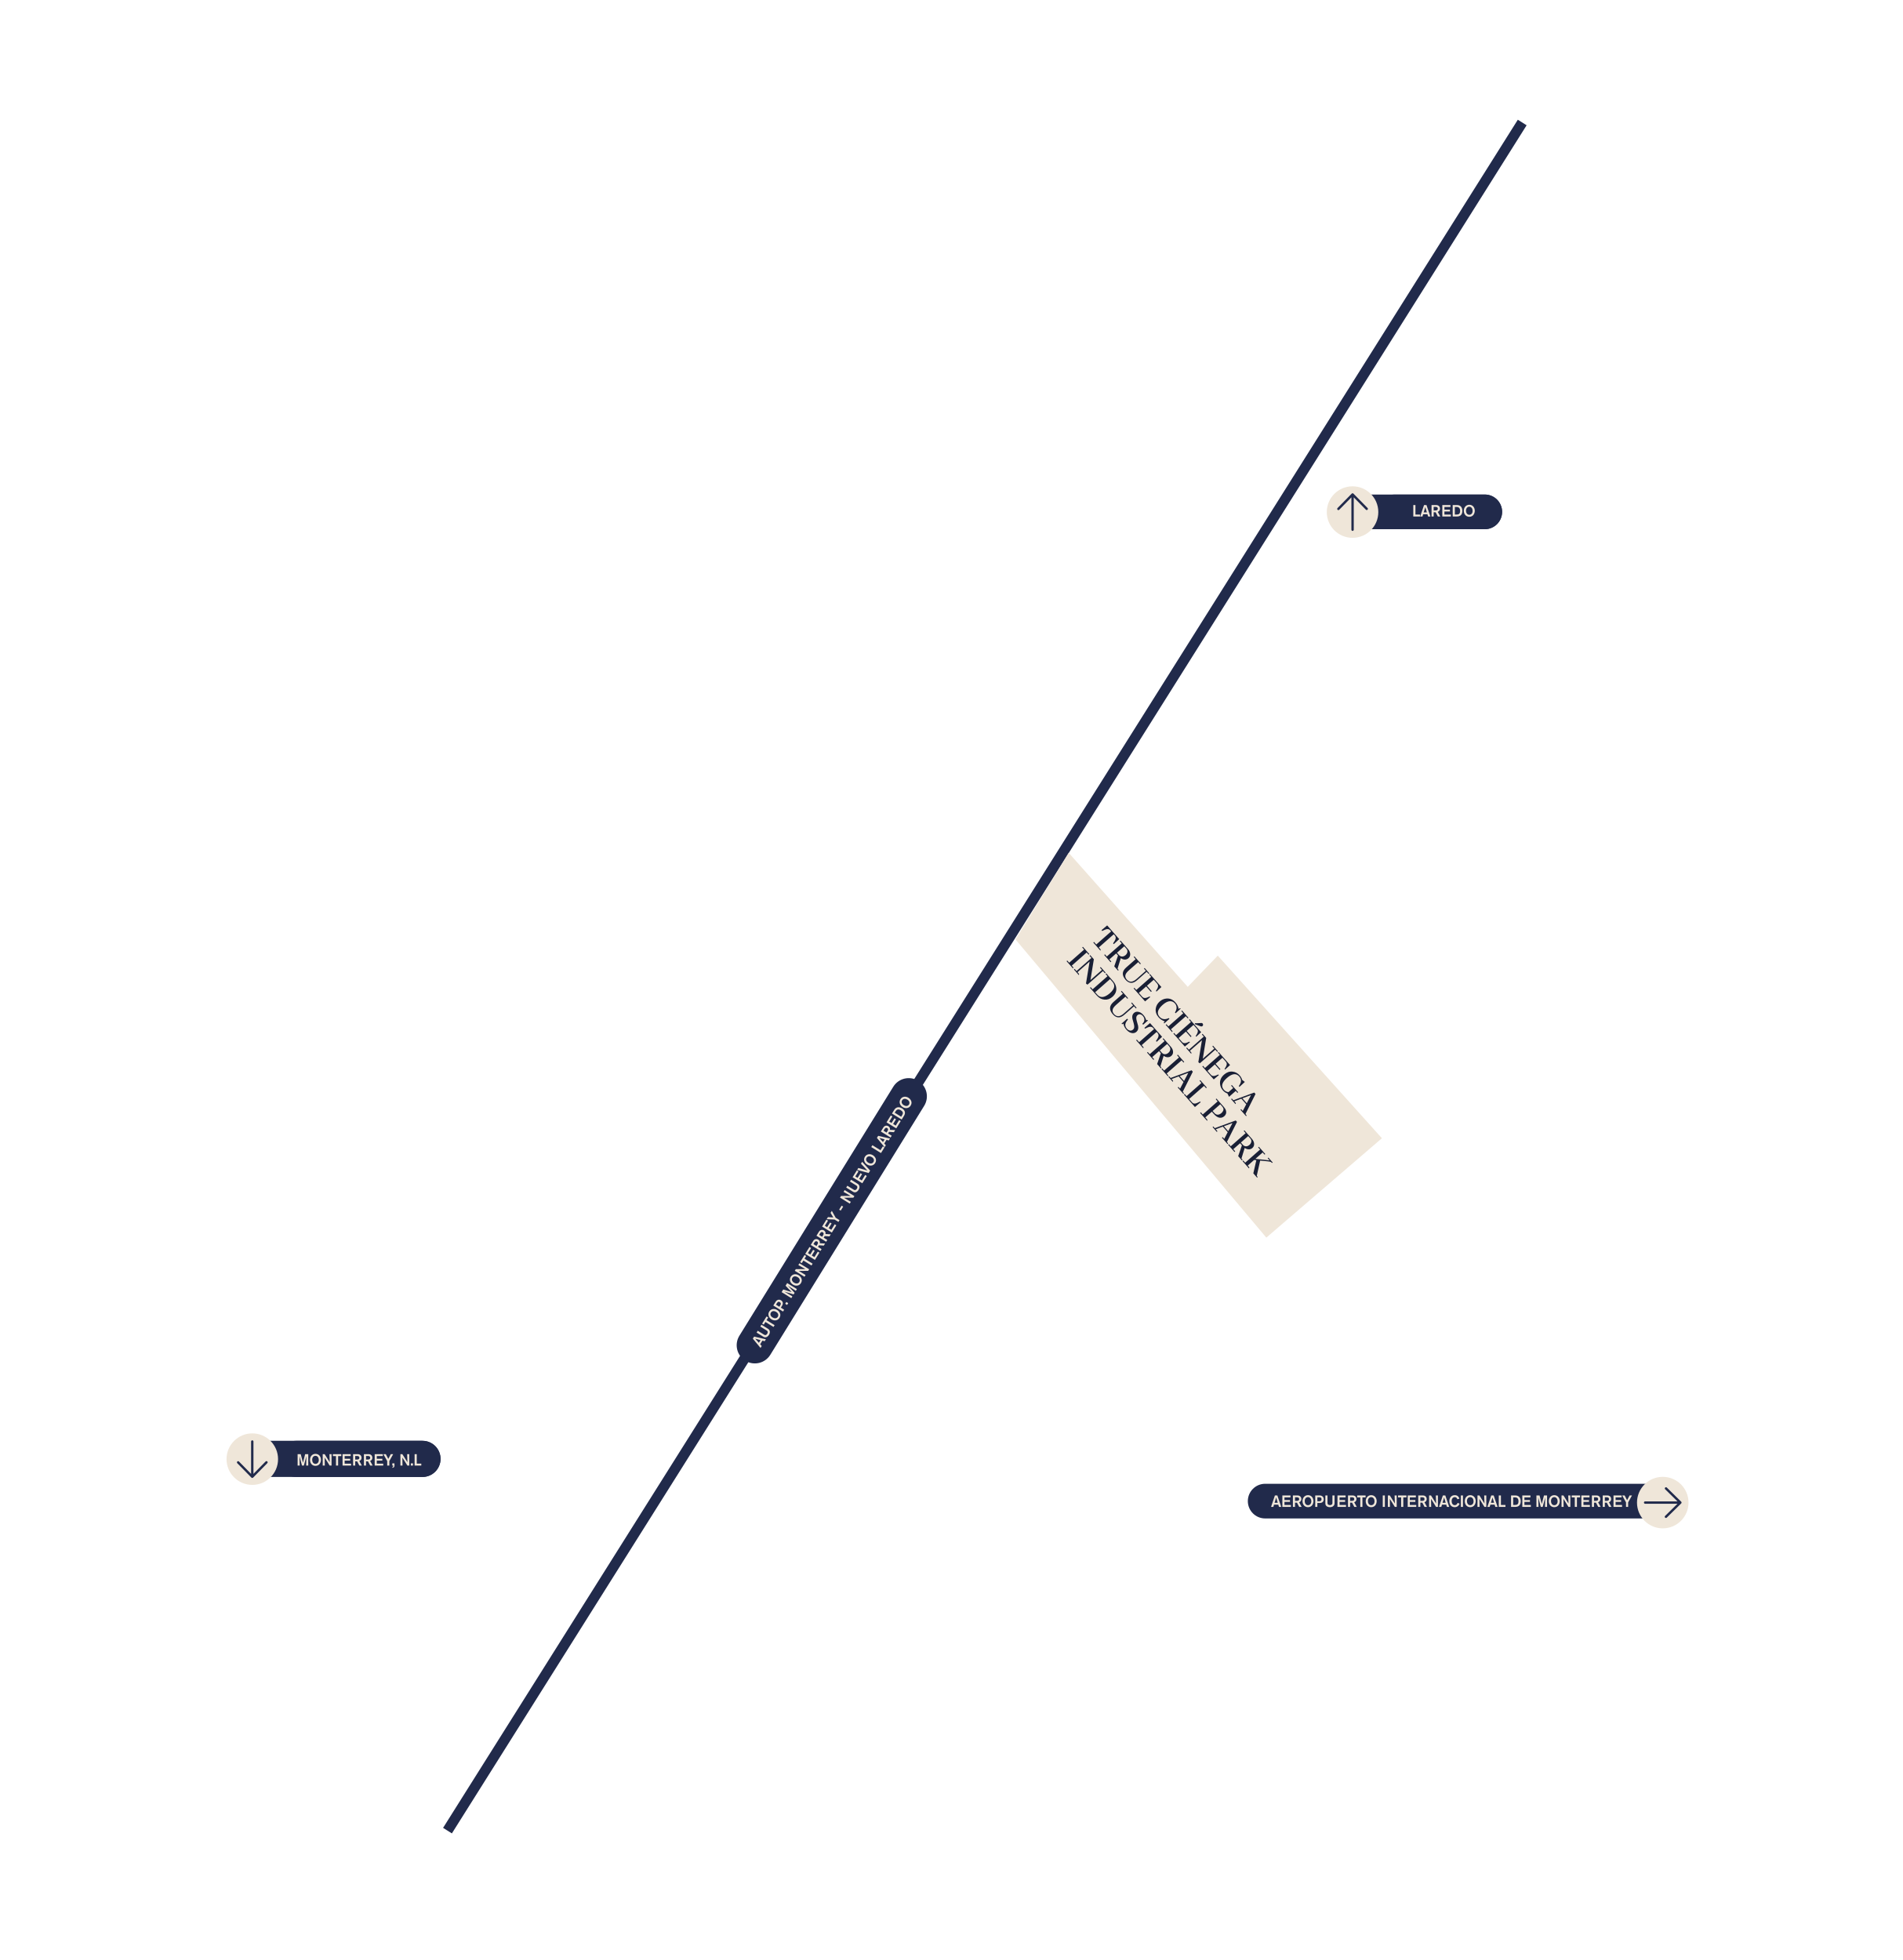
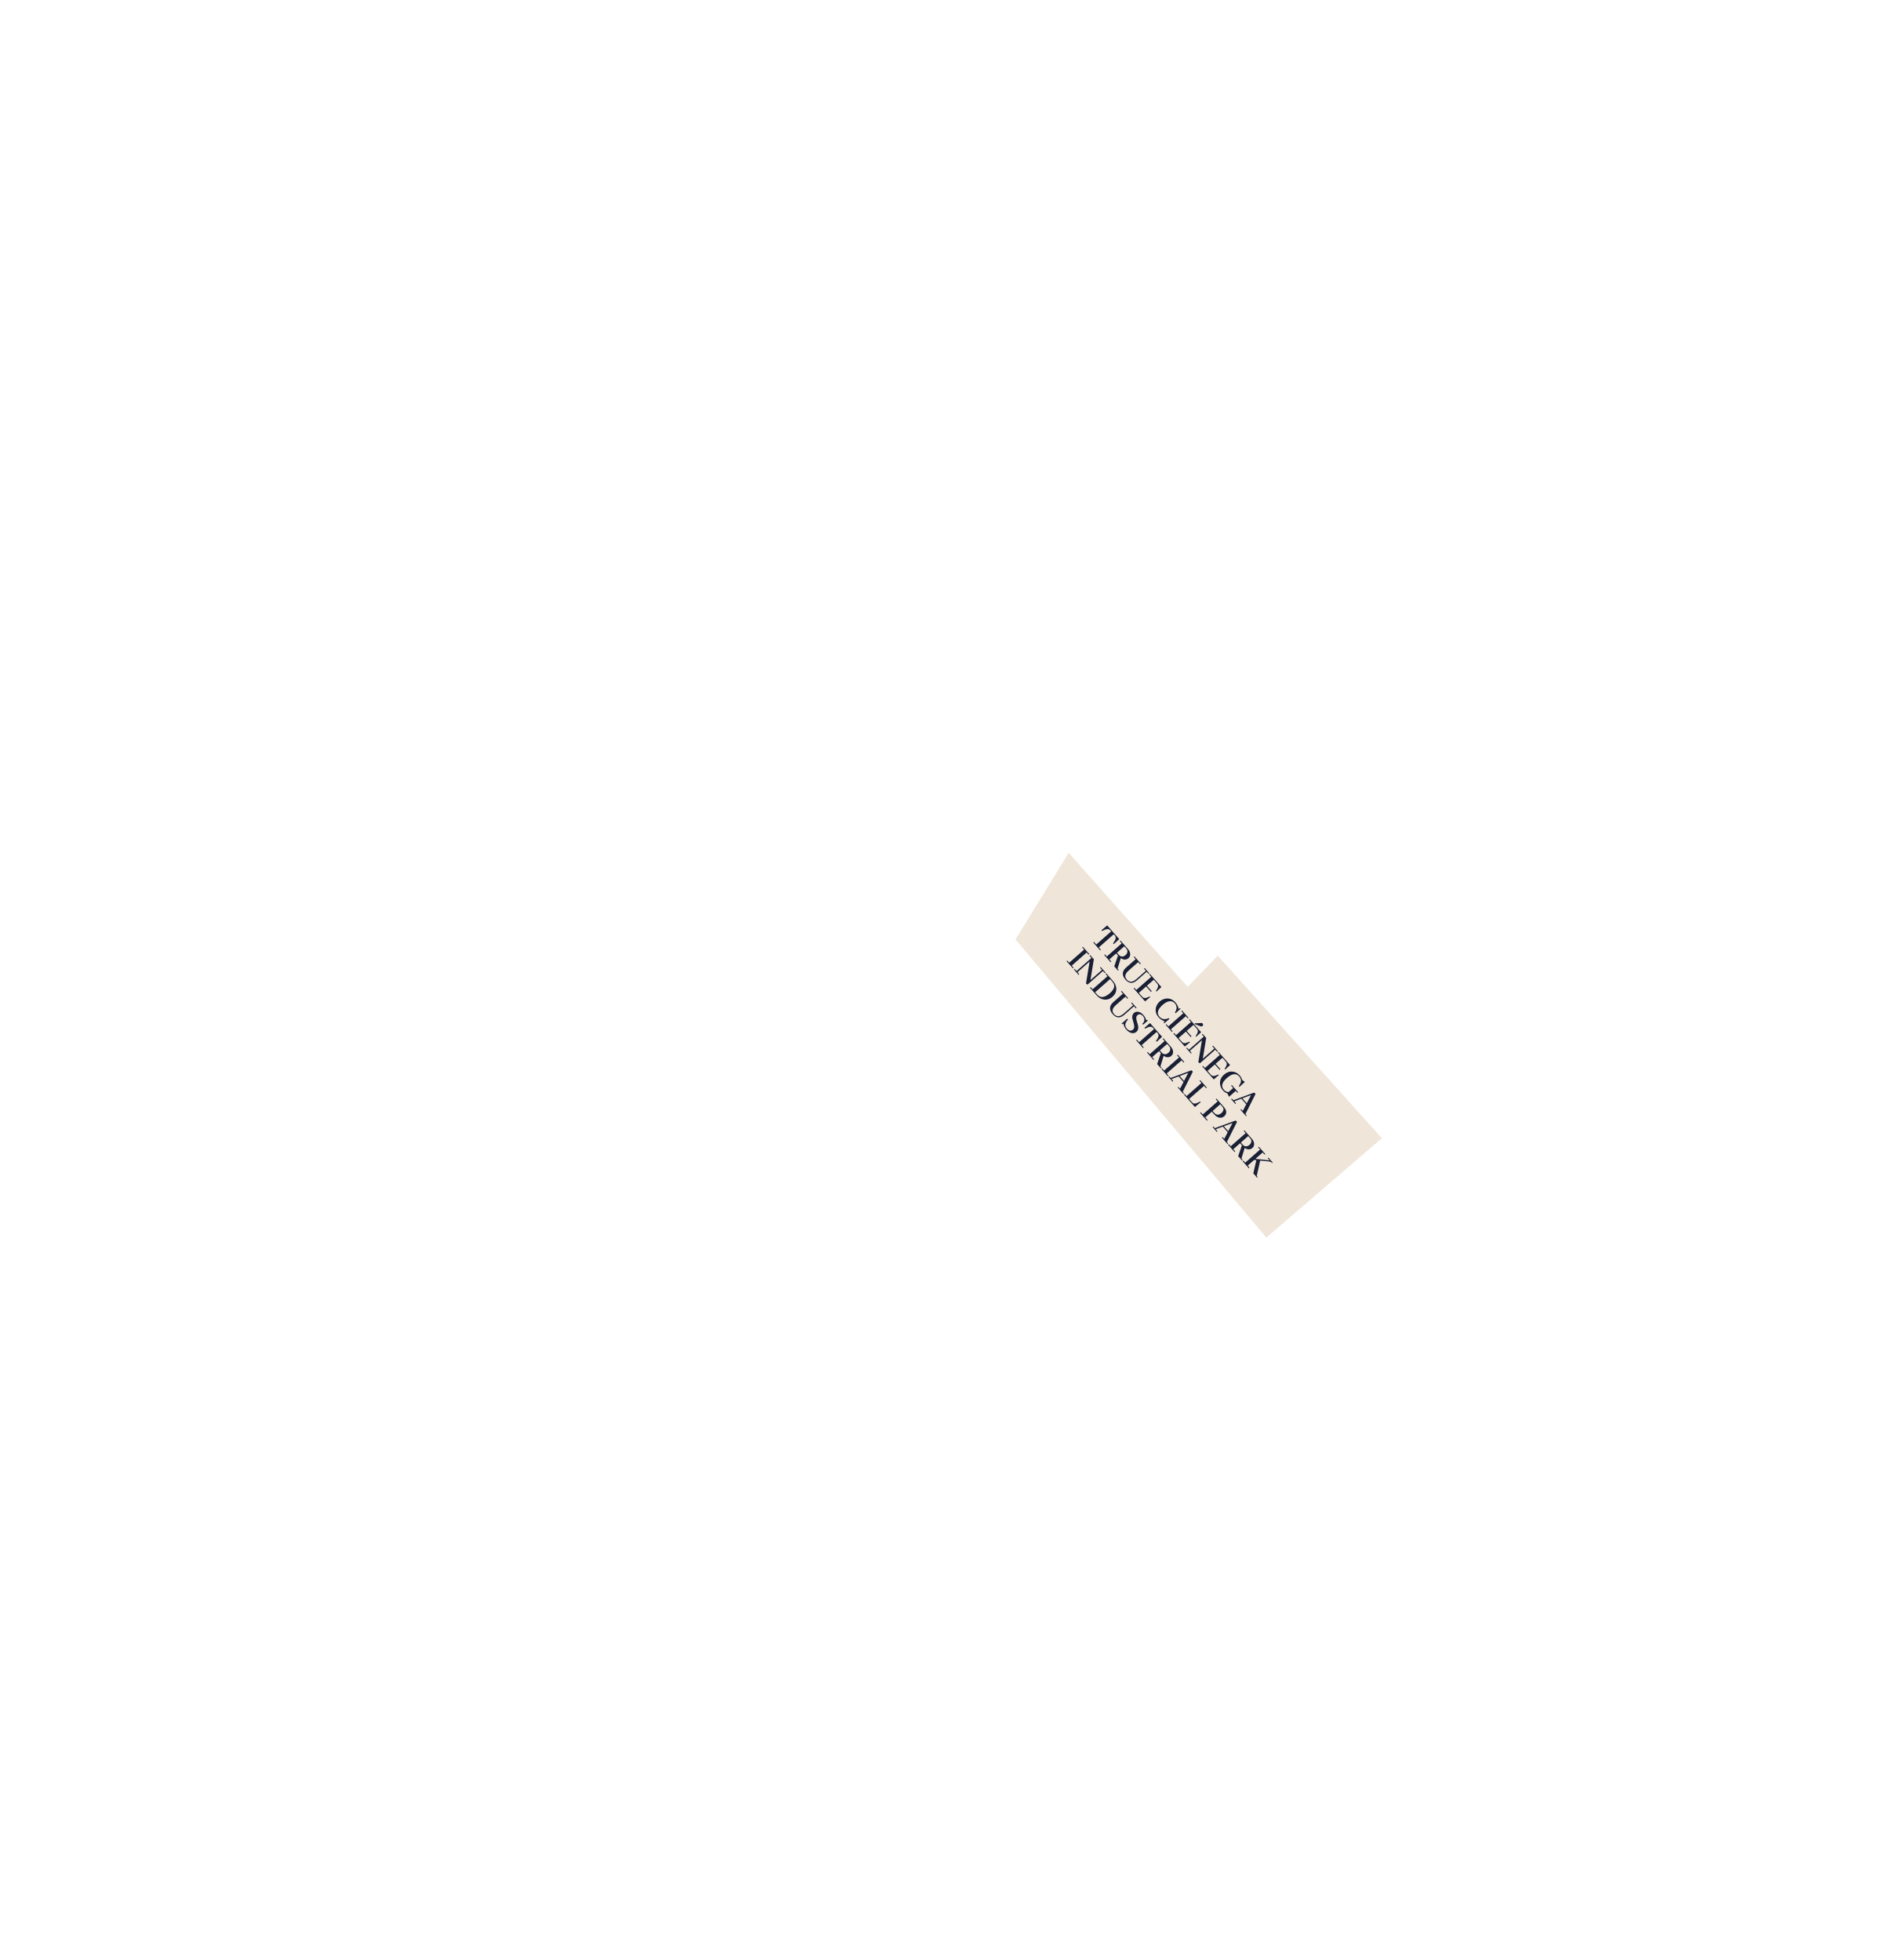
<svg xmlns="http://www.w3.org/2000/svg" width="823" height="848" viewBox="0 0 823 848" fill="none">
-   <path d="M193.58 792.027L658.512 53" stroke="#212A4B" stroke-width="4.5" />
-   <rect x="315.732" y="584.582" width="142.339" height="15.718" rx="7.859" transform="rotate(-58.2844 315.732 584.582)" fill="#212A4B" />
-   <path d="M331.323 579.445L330.803 580.286L329.83 580.022L328.854 581.601L329.525 582.354L329.002 583.201L325.674 579.175L326.227 578.281L331.323 579.445ZM329.009 579.803L326.715 579.184L328.291 580.965L329.009 579.803ZM329.398 573.149L332.003 574.759C332.361 574.98 332.536 575.096 332.704 575.291C333.043 575.689 333.287 576.507 332.649 577.539C332.233 578.212 331.532 578.76 330.705 578.553C330.45 578.486 330.253 578.364 329.806 578.088L327.302 576.541L327.792 575.748L330.379 577.347C330.63 577.501 330.719 577.557 330.87 577.592C331.168 577.669 331.558 577.598 331.905 577.037C331.967 576.936 332.325 576.358 331.955 575.89C331.847 575.758 331.737 575.682 331.457 575.509L328.912 573.936L329.398 573.149ZM332.32 570.008L331.601 571.17L335.1 573.332L334.614 574.119L331.115 571.957L330.408 573.101L329.699 572.663L331.61 569.569L332.32 570.008ZM333.748 570.829C332.514 570.066 332.028 568.654 332.78 567.438C333.572 566.156 335.074 566.071 336.212 566.775C337.166 567.364 338.127 568.675 337.192 570.189C336.425 571.429 334.929 571.558 333.748 570.829ZM334.219 570C334.875 570.405 335.917 570.612 336.473 569.712C336.86 569.086 336.742 568.197 335.788 567.608C335.037 567.144 334.013 567.055 333.497 567.889C333.07 568.581 333.296 569.429 334.219 570ZM334.532 564.842L335.541 563.209C336.079 562.339 337.002 562.045 337.866 562.579C338.629 563.05 338.971 563.871 338.293 564.968L337.796 565.772L339.226 566.656L338.74 567.443L334.532 564.842ZM335.692 564.472L337.152 565.374L337.579 564.683C337.926 564.123 337.836 563.68 337.342 563.375C336.662 562.955 336.299 563.488 336.064 563.87L335.692 564.472ZM340.987 563.807L340.501 564.594L339.684 564.089L340.17 563.303L340.987 563.807ZM344.745 557.727L344.27 558.496C344.168 558.433 340.86 556.281 340.86 556.281L343.754 559.33L343.316 560.039L339.295 558.815C339.295 558.815 342.663 560.789 342.8 560.874L342.325 561.643L338.116 559.042L338.824 557.898L342.455 559.005L339.833 556.264L340.537 555.126L344.745 557.727ZM343.039 555.795C341.805 555.032 341.319 553.62 342.07 552.404C342.862 551.122 344.365 551.037 345.503 551.741C346.457 552.33 347.418 553.641 346.482 555.155C345.716 556.395 344.219 556.524 343.039 555.795ZM343.51 554.966C344.166 555.371 345.208 555.578 345.764 554.678C346.151 554.052 346.033 553.164 345.079 552.574C344.328 552.11 343.304 552.021 342.788 552.856C342.361 553.547 342.586 554.395 343.51 554.966ZM350.042 549.155L349.615 549.846L345.526 549.865C345.526 549.865 348.429 551.593 348.506 551.641L348.031 552.409L343.822 549.809L344.261 549.099L348.382 549.068C348.382 549.068 345.454 547.382 345.355 547.329L345.834 546.554L350.042 549.155ZM348.757 543.41L348.039 544.572L351.538 546.735L351.052 547.521L347.553 545.359L346.845 546.504L346.136 546.065L348.048 542.972L348.757 543.41ZM354.487 541.963L352.545 545.104L348.337 542.503L350.186 539.511L350.89 539.946L349.519 542.163L350.509 542.775L351.765 540.742L352.445 541.162L351.188 543.195L352.315 543.891L353.778 541.524L354.487 541.963ZM350.732 538.629L351.796 536.906C352.308 536.078 353.197 535.853 353.99 536.343C354.395 536.593 354.826 537.082 354.634 537.886L356.929 538.011L356.373 538.911L354.299 538.774L353.861 539.484L355.423 540.449L354.94 541.23L350.732 538.629ZM351.894 538.268L353.205 539.078L353.581 538.47C353.931 537.904 353.985 537.443 353.49 537.138C353.037 536.858 352.649 537.046 352.336 537.553L351.894 538.268ZM353.194 534.644L354.259 532.922C354.771 532.093 355.659 531.868 356.452 532.358C356.858 532.608 357.289 533.097 357.097 533.901L359.392 534.026L358.835 534.926L356.762 534.79L356.323 535.499L357.885 536.464L357.402 537.245L353.194 534.644ZM354.356 534.283L355.668 535.094L356.043 534.486C356.393 533.919 356.447 533.459 355.953 533.153C355.5 532.873 355.111 533.061 354.798 533.568L354.356 534.283ZM361.795 530.137L359.854 533.278L355.646 530.677L357.495 527.685L358.198 528.12L356.828 530.337L357.817 530.949L359.074 528.916L359.753 529.336L358.497 531.369L359.624 532.065L361.086 529.698L361.795 530.137ZM359.852 523.87L361.521 526.862L363.184 527.89L362.702 528.67L361.038 527.643L357.624 527.476L358.176 526.582L360.481 526.746L359.307 524.752L359.852 523.87ZM364.755 522.055L363.69 523.778L363.017 523.362L364.081 521.639L364.755 522.055ZM369.61 517.492L369.182 518.184L365.093 518.202C365.093 518.202 367.996 519.93 368.073 519.978L367.598 520.747L363.39 518.146L363.828 517.437L367.95 517.406C367.95 517.406 365.021 515.719 364.922 515.667L365.401 514.892L369.61 517.492ZM368.168 510.415L370.773 512.025C371.13 512.246 371.305 512.362 371.474 512.557C371.812 512.955 372.056 513.774 371.419 514.805C371.002 515.478 370.302 516.026 369.474 515.819C369.219 515.752 369.022 515.63 368.575 515.354L366.072 513.807L366.562 513.014L369.149 514.613C369.399 514.767 369.488 514.823 369.639 514.858C369.938 514.936 370.328 514.864 370.674 514.303C370.737 514.202 371.094 513.624 370.724 513.156C370.616 513.024 370.507 512.948 370.227 512.775L367.681 511.202L368.168 510.415ZM374.979 508.804L373.037 511.946L368.829 509.345L370.678 506.353L371.382 506.787L370.011 509.005L371.001 509.616L372.257 507.584L372.936 508.004L371.68 510.036L372.807 510.732L374.269 508.366L374.979 508.804ZM372.962 502.657L376.43 506.456L375.774 507.517L370.8 506.156L371.312 505.327L375.214 506.437L372.461 503.468L372.962 502.657ZM375.135 503.86C373.901 503.097 373.415 501.685 374.166 500.469C374.958 499.187 376.461 499.102 377.599 499.806C378.553 500.395 379.514 501.706 378.578 503.22C377.812 504.46 376.315 504.589 375.135 503.86ZM375.606 503.031C376.262 503.436 377.304 503.643 377.86 502.743C378.247 502.117 378.128 501.228 377.175 500.639C376.424 500.175 375.4 500.086 374.884 500.92C374.457 501.612 374.682 502.46 375.606 503.031ZM382.636 496.414L381.114 498.876L376.906 496.275L377.396 495.483L380.889 497.641L381.92 495.972L382.636 496.414ZM385.003 492.585L384.483 493.425L383.509 493.161L382.533 494.741L383.205 495.493L382.682 496.34L379.354 492.315L379.906 491.42L385.003 492.585ZM382.689 492.942L380.394 492.323L381.971 494.105L382.689 492.942ZM381.057 489.558L382.122 487.835C382.634 487.006 383.523 486.781 384.316 487.271C384.721 487.522 385.152 488.011 384.96 488.815L387.255 488.94L386.699 489.84L384.625 489.703L384.187 490.412L385.748 491.378L385.266 492.158L381.057 489.558ZM382.22 489.197L383.531 490.007L383.907 489.399C384.257 488.833 384.311 488.372 383.816 488.066C383.363 487.786 382.975 487.975 382.662 488.481L382.22 489.197ZM389.659 485.05L387.717 488.192L383.509 485.591L385.358 482.599L386.062 483.033L384.691 485.251L385.681 485.862L386.937 483.83L387.616 484.249L386.36 486.282L387.487 486.978L388.949 484.612L389.659 485.05ZM385.867 481.776L386.88 480.137C387.495 479.141 388.701 478.602 390.209 479.534C391.557 480.366 391.825 481.545 391.059 482.785L390.075 484.377L385.867 481.776ZM387.062 481.428L389.852 483.152L390.154 482.663C390.718 481.751 390.88 481.101 389.694 480.368C388.656 479.727 387.946 479.997 387.464 480.778L387.062 481.428ZM390.506 478.988C389.272 478.225 388.785 476.813 389.537 475.597C390.329 474.315 391.831 474.23 392.97 474.934C393.923 475.523 394.885 476.834 393.949 478.348C393.183 479.588 391.686 479.717 390.506 478.988ZM390.977 478.159C391.632 478.564 392.674 478.771 393.23 477.871C393.617 477.245 393.499 476.357 392.545 475.767C391.794 475.303 390.77 475.214 390.255 476.049C389.827 476.74 390.053 477.588 390.977 478.159Z" fill="#EFE6D9" />
-   <rect x="109.144" y="623.37" width="81.435" height="15.644" rx="7.822" fill="#212A4B" />
-   <rect x="120.288" y="623.37" width="70.292" height="15.644" rx="7.822" fill="#212A4B" />
-   <path d="M133.353 634.087H132.449C132.449 633.968 132.54 630.023 132.54 630.023L131.468 634.087H130.634L129.562 630.023C129.562 630.023 129.653 633.926 129.653 634.087H128.749V629.14H130.095L131.062 632.812L132.015 629.14H133.353V634.087ZM134.1 631.62C134.1 630.17 135.046 629.014 136.475 629.014C137.982 629.014 138.844 630.247 138.844 631.585C138.844 632.706 138.234 634.213 136.454 634.213C134.997 634.213 134.1 633.008 134.1 631.62ZM135.053 631.585C135.053 632.356 135.424 633.351 136.482 633.351C137.218 633.351 137.912 632.784 137.912 631.662C137.912 630.779 137.449 629.862 136.468 629.862C135.655 629.862 135.053 630.499 135.053 631.585ZM143.43 634.087H142.617L140.452 630.618C140.452 630.618 140.508 633.996 140.508 634.087H139.604V629.14H140.438L142.631 632.629C142.631 632.629 142.526 629.252 142.519 629.14H143.43V634.087ZM147.641 629.974H146.275V634.087H145.35V629.974H144.004V629.14H147.641V629.974ZM151.884 634.087H148.191V629.14H151.709V629.967H149.102V631.13H151.492V631.929H149.102V633.253H151.884V634.087ZM152.746 629.14H154.771C155.745 629.14 156.404 629.777 156.404 630.709C156.404 631.186 156.215 631.81 155.43 632.069L156.53 634.087H155.472L154.498 632.251H153.664V634.087H152.746V629.14ZM153.664 629.939V631.48H154.379C155.044 631.48 155.465 631.284 155.465 630.702C155.465 630.17 155.101 629.939 154.505 629.939H153.664ZM157.43 629.14H159.455C160.429 629.14 161.088 629.777 161.088 630.709C161.088 631.186 160.899 631.81 160.114 632.069L161.214 634.087H160.156L159.182 632.251H158.348V634.087H157.43V629.14ZM158.348 629.939V631.48H159.063C159.729 631.48 160.149 631.284 160.149 630.702C160.149 630.17 159.785 629.939 159.189 629.939H158.348ZM165.786 634.087H162.094V629.14H165.611V629.967H163.004V631.13H165.394V631.929H163.004V633.253H165.786V634.087ZM170.096 629.14L168.428 632.132V634.087H167.51V632.132L165.856 629.14H166.908L167.98 631.186L169.059 629.14H170.096ZM170.642 633.127V634.206C170.642 634.739 170.271 634.963 169.766 635.061V634.655C170.089 634.619 170.145 634.36 170.145 634.087H169.71V633.127H170.642ZM177.048 634.087H176.235L174.069 630.618C174.069 630.618 174.126 633.996 174.126 634.087H173.222V629.14H174.055L176.249 632.629C176.249 632.629 176.144 629.252 176.137 629.14H177.048V634.087ZM178.652 634.087H177.727V633.127H178.652V634.087ZM182.254 634.087H179.36V629.14H180.292V633.246H182.254V634.087Z" fill="#EFE6D9" />
-   <circle cx="109.144" cy="631.3" r="11.144" fill="#EFE6D9" />
-   <path d="M109.132 623.157C109.267 623.157 109.397 623.212 109.493 623.309C109.589 623.406 109.643 623.539 109.643 623.677V637.669L114.903 632.319C114.95 632.268 115.006 632.227 115.069 632.199C115.131 632.171 115.199 632.155 115.268 632.154C115.336 632.153 115.405 632.166 115.468 632.192C115.532 632.218 115.59 632.257 115.638 632.306C115.687 632.356 115.725 632.414 115.751 632.479C115.776 632.544 115.789 632.613 115.788 632.683C115.787 632.753 115.772 632.822 115.744 632.885C115.716 632.949 115.675 633.006 115.625 633.054L109.493 639.292C109.397 639.389 109.267 639.444 109.132 639.444C108.996 639.444 108.866 639.389 108.771 639.292L102.638 633.054C102.548 632.956 102.499 632.825 102.501 632.691C102.503 632.556 102.557 632.427 102.651 632.332C102.744 632.237 102.871 632.182 103.003 632.18C103.135 632.178 103.264 632.228 103.36 632.319L108.621 637.669V623.677C108.621 623.539 108.674 623.406 108.77 623.309C108.866 623.212 108.996 623.157 109.132 623.157Z" fill="#212A4B" />
-   <rect width="187" height="15" rx="7.5" transform="matrix(-1 0 0 1 726.813 641.961)" fill="#212A4B" />
-   <path d="M554.27 651.961H553.282L552.995 650.994H551.138L550.851 651.961H549.856L551.53 647.014H552.581L554.27 651.961ZM552.75 650.181L552.07 647.904L551.383 650.181H552.75ZM558.443 651.961H554.75V647.014H558.268V647.841H555.661V649.004H558.05V649.803H555.661V651.127H558.443V651.961ZM559.305 647.014H561.33C562.304 647.014 562.963 647.651 562.963 648.583C562.963 649.06 562.773 649.684 561.989 649.943L563.089 651.961H562.031L561.057 650.125H560.223V651.961H559.305V647.014ZM560.223 647.813V649.354H560.937C561.603 649.354 562.024 649.158 562.024 648.576C562.024 648.044 561.659 647.813 561.064 647.813H560.223ZM563.463 649.494C563.463 648.044 564.409 646.888 565.839 646.888C567.345 646.888 568.207 648.121 568.207 649.459C568.207 650.58 567.598 652.087 565.818 652.087C564.36 652.087 563.463 650.882 563.463 649.494ZM564.416 649.459C564.416 650.23 564.788 651.225 565.846 651.225C566.582 651.225 567.275 650.658 567.275 649.536C567.275 648.653 566.813 647.736 565.832 647.736C565.019 647.736 564.416 648.373 564.416 649.459ZM568.968 647.014H570.888C571.911 647.014 572.646 647.644 572.646 648.66C572.646 649.557 572.128 650.279 570.839 650.279H569.893V651.961H568.968V647.014ZM569.893 647.806V649.522H570.705C571.364 649.522 571.693 649.214 571.693 648.632C571.693 647.834 571.049 647.806 570.6 647.806H569.893ZM577.331 647.014V650.076C577.331 650.496 577.324 650.707 577.247 650.952C577.085 651.449 576.518 652.087 575.306 652.087C574.514 652.087 573.68 651.779 573.421 650.966C573.344 650.714 573.344 650.482 573.344 649.957V647.014H574.275V650.055C574.275 650.349 574.275 650.454 574.325 650.602C574.416 650.896 574.682 651.19 575.341 651.19C575.46 651.19 576.139 651.19 576.343 650.63C576.399 650.468 576.406 650.335 576.406 650.006V647.014H577.331ZM582.281 651.961H578.589V647.014H582.106V647.841H579.5V649.004H581.889V649.803H579.5V651.127H582.281V651.961ZM583.143 647.014H585.168C586.142 647.014 586.801 647.651 586.801 648.583C586.801 649.06 586.612 649.684 585.827 649.943L586.927 651.961H585.869L584.895 650.125H584.061V651.961H583.143V647.014ZM584.061 647.813V649.354H584.776C585.442 649.354 585.862 649.158 585.862 648.576C585.862 648.044 585.498 647.813 584.902 647.813H584.061ZM590.757 647.848H589.39V651.961H588.465V647.848H587.12V647.014H590.757V647.848ZM590.809 649.494C590.809 648.044 591.755 646.888 593.185 646.888C594.691 646.888 595.553 648.121 595.553 649.459C595.553 650.58 594.943 652.087 593.164 652.087C591.706 652.087 590.809 650.882 590.809 649.494ZM591.762 649.459C591.762 650.23 592.134 651.225 593.192 651.225C593.927 651.225 594.621 650.658 594.621 649.536C594.621 648.653 594.159 647.736 593.178 647.736C592.365 647.736 591.762 648.373 591.762 649.459ZM599.089 651.961H598.178V647.014H599.089V651.961ZM604.218 651.961H603.405L601.24 648.492C601.24 648.492 601.296 651.87 601.296 651.961H600.392V647.014H601.226L603.419 650.503C603.419 650.503 603.314 647.126 603.307 647.014H604.218V651.961ZM608.43 647.848H607.063V651.961H606.138V647.848H604.793V647.014H608.43V647.848ZM612.673 651.961H608.98V647.014H612.497V647.841H609.891V649.004H612.28V649.803H609.891V651.127H612.673V651.961ZM613.534 647.014H615.56C616.534 647.014 617.192 647.651 617.192 648.583C617.192 649.06 617.003 649.684 616.218 649.943L617.318 651.961H616.26L615.286 650.125H614.452V651.961H613.534V647.014ZM614.452 647.813V649.354H615.167C615.833 649.354 616.253 649.158 616.253 648.576C616.253 648.044 615.889 647.813 615.293 647.813H614.452ZM622.052 651.961H621.239L619.074 648.492C619.074 648.492 619.13 651.87 619.13 651.961H618.226V647.014H619.06L621.253 650.503C621.253 650.503 621.148 647.126 621.141 647.014H622.052V651.961ZM626.929 651.961H625.941L625.653 650.994H623.797L623.509 651.961H622.514L624.189 647.014H625.24L626.929 651.961ZM625.408 650.181L624.729 647.904L624.042 650.181H625.408ZM630.558 650.216L631.434 650.58C631.273 651.001 630.719 652.087 629.297 652.087C628.127 652.087 626.985 651.288 626.985 649.438C626.985 648.338 627.608 646.888 629.332 646.888C630.607 646.888 631.133 647.708 631.343 648.415L630.425 648.653C630.369 648.114 629.914 647.736 629.367 647.736C628.561 647.736 627.987 648.352 627.987 649.452C627.987 650.125 628.26 651.211 629.36 651.211C629.998 651.211 630.411 650.721 630.558 650.216ZM632.881 651.961H631.97V647.014H632.881V651.961ZM633.652 649.494C633.652 648.044 634.598 646.888 636.027 646.888C637.534 646.888 638.396 648.121 638.396 649.459C638.396 650.58 637.786 652.087 636.006 652.087C634.549 652.087 633.652 650.882 633.652 649.494ZM634.605 649.459C634.605 650.23 634.976 651.225 636.034 651.225C636.77 651.225 637.464 650.658 637.464 649.536C637.464 648.653 637.001 647.736 636.02 647.736C635.207 647.736 634.605 648.373 634.605 649.459ZM642.982 651.961H642.169L640.004 648.492C640.004 648.492 640.06 651.87 640.06 651.961H639.156V647.014H639.99L642.183 650.503C642.183 650.503 642.078 647.126 642.071 647.014H642.982V651.961ZM647.859 651.961H646.871L646.584 650.994H644.727L644.439 651.961H643.444L645.119 647.014H646.17L647.859 651.961ZM646.338 650.181L645.659 647.904L644.972 650.181H646.338ZM651.261 651.961H648.367V647.014H649.299V651.12H651.261V651.961ZM653.682 647.014H655.609C656.78 647.014 657.873 647.757 657.873 649.529C657.873 651.113 657.011 651.961 655.553 651.961H653.682V647.014ZM654.607 647.848V651.127H655.182C656.254 651.127 656.892 650.924 656.892 649.529C656.892 648.31 656.289 647.848 655.371 647.848H654.607ZM662.245 651.961H658.553V647.014H662.07V647.841H659.464V649.004H661.853V649.803H659.464V651.127H662.245V651.961ZM669.26 651.961H668.356C668.356 651.842 668.448 647.897 668.448 647.897L667.375 651.961H666.542L665.469 647.897C665.469 647.897 665.561 651.8 665.561 651.961H664.657V647.014H666.002L666.969 650.686L667.922 647.014H669.26V651.961ZM670.007 649.494C670.007 648.044 670.953 646.888 672.382 646.888C673.889 646.888 674.751 648.121 674.751 649.459C674.751 650.58 674.141 652.087 672.361 652.087C670.904 652.087 670.007 650.882 670.007 649.494ZM670.96 649.459C670.96 650.23 671.331 651.225 672.389 651.225C673.125 651.225 673.819 650.658 673.819 649.536C673.819 648.653 673.356 647.736 672.375 647.736C671.562 647.736 670.96 648.373 670.96 649.459ZM679.337 651.961H678.524L676.359 648.492C676.359 648.492 676.415 651.87 676.415 651.961H675.511V647.014H676.345L678.538 650.503C678.538 650.503 678.433 647.126 678.426 647.014H679.337V651.961ZM683.548 647.848H682.182V651.961H681.257V647.848H679.912V647.014H683.548V647.848ZM687.791 651.961H684.099V647.014H687.616V647.841H685.01V649.004H687.399V649.803H685.01V651.127H687.791V651.961ZM688.653 647.014H690.678C691.652 647.014 692.311 647.651 692.311 648.583C692.311 649.06 692.122 649.684 691.337 649.943L692.437 651.961H691.379L690.405 650.125H689.571V651.961H688.653V647.014ZM689.571 647.813V649.354H690.286C690.952 649.354 691.372 649.158 691.372 648.576C691.372 648.044 691.008 647.813 690.412 647.813H689.571ZM693.338 647.014H695.363C696.337 647.014 696.995 647.651 696.995 648.583C696.995 649.06 696.806 649.684 696.021 649.943L697.122 651.961H696.063L695.089 650.125H694.256V651.961H693.338V647.014ZM694.256 647.813V649.354H694.97C695.636 649.354 696.056 649.158 696.056 648.576C696.056 648.044 695.692 647.813 695.096 647.813H694.256ZM701.694 651.961H698.001V647.014H701.518V647.841H698.912V649.004H701.301V649.803H698.912V651.127H701.694V651.961ZM706.003 647.014L704.335 650.006V651.961H703.417V650.006L701.764 647.014H702.815L703.887 649.06L704.966 647.014H706.003Z" fill="#EFE6D9" />
-   <circle cx="11.144" cy="11.144" r="11.144" transform="matrix(-1 0 0 1 730.453 638.961)" fill="#EFE6D9" />
-   <path d="M711.166 650.092C711.166 650.227 711.221 650.357 711.318 650.453C711.416 650.549 711.548 650.603 711.686 650.603H725.678L720.329 655.863C720.278 655.91 720.237 655.966 720.208 656.029C720.18 656.091 720.165 656.159 720.163 656.228C720.162 656.296 720.175 656.364 720.201 656.428C720.227 656.492 720.266 656.55 720.315 656.598C720.365 656.647 720.424 656.685 720.488 656.711C720.553 656.736 720.622 656.749 720.692 656.748C720.762 656.746 720.831 656.731 720.895 656.704C720.958 656.676 721.016 656.635 721.063 656.585L727.301 650.453C727.398 650.357 727.453 650.227 727.453 650.092C727.453 649.956 727.398 649.826 727.301 649.73L721.063 643.598C720.965 643.508 720.834 643.459 720.7 643.461C720.565 643.463 720.437 643.517 720.341 643.611C720.246 643.704 720.192 643.831 720.189 643.963C720.187 644.095 720.237 644.223 720.329 644.32L725.678 649.581H711.686C711.548 649.581 711.416 649.634 711.318 649.73C711.221 649.826 711.166 649.956 711.166 650.092Z" fill="#212A4B" />
-   <rect x="584.813" y="213.96" width="65" height="15" rx="7.5" fill="#212A4B" />
-   <rect x="595.813" y="213.96" width="54" height="15" rx="7.5" fill="#212A4B" />
-   <path d="M614.282 223.46H611.388V218.513H612.32V222.62H614.282V223.46ZM618.784 223.46H617.796L617.509 222.493H615.652L615.365 223.46H614.37L616.044 218.513H617.095L618.784 223.46ZM617.264 221.681L616.584 219.403L615.897 221.681H617.264ZM619.285 218.513H621.31C622.284 218.513 622.943 219.151 622.943 220.083C622.943 220.559 622.754 221.183 621.969 221.442L623.069 223.46H622.011L621.037 221.625H620.203V223.46H619.285V218.513ZM620.203 219.312V220.854H620.918C621.583 220.854 622.004 220.658 622.004 220.076C622.004 219.543 621.64 219.312 621.044 219.312H620.203ZM627.641 223.46H623.948V218.513H627.466V219.34H624.859V220.503H627.249V221.302H624.859V222.627H627.641V223.46ZM628.433 218.513H630.36C631.53 218.513 632.623 219.256 632.623 221.029C632.623 222.613 631.761 223.46 630.304 223.46H628.433V218.513ZM629.358 219.347V222.627H629.932C631.005 222.627 631.642 222.423 631.642 221.029C631.642 219.81 631.04 219.347 630.122 219.347H629.358ZM633.243 220.994C633.243 219.543 634.189 218.387 635.619 218.387C637.125 218.387 637.987 219.62 637.987 220.959C637.987 222.08 637.378 223.587 635.598 223.587C634.14 223.587 633.243 222.381 633.243 220.994ZM634.196 220.959C634.196 221.73 634.568 222.725 635.626 222.725C636.362 222.725 637.055 222.157 637.055 221.036C637.055 220.153 636.593 219.235 635.612 219.235C634.799 219.235 634.196 219.873 634.196 220.959Z" fill="#EFE6D9" />
-   <circle cx="585.113" cy="221.552" r="11.144" fill="#EFE6D9" />
-   <path d="M585.125 229.695C584.99 229.695 584.86 229.641 584.764 229.543C584.668 229.446 584.614 229.313 584.614 229.175V215.183L579.354 220.533C579.307 220.584 579.251 220.625 579.188 220.653C579.125 220.682 579.058 220.697 578.989 220.698C578.92 220.699 578.852 220.686 578.789 220.66C578.725 220.634 578.667 220.595 578.619 220.546C578.57 220.497 578.532 220.438 578.506 220.373C578.481 220.308 578.468 220.239 578.469 220.169C578.47 220.099 578.485 220.031 578.513 219.967C578.541 219.903 578.581 219.846 578.632 219.798L584.764 213.56C584.86 213.463 584.99 213.408 585.125 213.408C585.261 213.408 585.39 213.463 585.486 213.56L591.619 219.798C591.709 219.897 591.758 220.027 591.756 220.162C591.753 220.296 591.7 220.425 591.606 220.52C591.513 220.615 591.386 220.67 591.254 220.672C591.121 220.674 590.993 220.625 590.896 220.533L585.636 215.183V229.175C585.636 229.313 585.582 229.446 585.487 229.543C585.391 229.641 585.261 229.695 585.125 229.695Z" fill="#212A4B" />
  <path d="M513.814 426.961L462.314 368.961L439.314 406.461L547.814 535.461L597.814 492.461L526.814 413.461L513.814 426.961Z" fill="#EFE6D9" />
  <path d="M476.041 411.301L472.955 407.793L473.261 407.524L474.245 408.642L480.695 402.966L480.291 402.507C479.724 401.878 478.94 401.795 477.941 402.257L476.818 402.785L476.518 402.444L478.961 400.378L484.181 406.31L481.832 408.482L481.531 408.141L482.198 407.095C482.79 406.17 482.804 405.378 482.238 404.72L481.803 404.225L475.353 409.902L476.068 410.714C476.183 410.877 476.174 411.072 476.041 411.301ZM480.441 416.301L477.675 413.158L477.981 412.889L478.81 413.83L485.26 408.154L484.432 407.212L484.738 406.943L487.959 410.604C488.505 411.224 488.822 411.877 488.912 412.564C489.007 413.385 488.765 414.051 488.184 414.562C487.972 414.748 487.733 414.896 487.467 415.005C486.632 415.322 485.761 415.17 484.852 414.549L483.45 419.104L483.74 419.433C483.782 419.48 483.816 419.527 483.843 419.573C483.924 419.697 483.874 419.838 483.693 419.997L482.026 418.102L483.647 413.417L482.849 412.511L479.918 415.09L480.747 416.031L480.441 416.301ZM487.218 410.379L486.369 409.414L483.191 412.21L484.092 413.234C484.368 413.548 484.7 413.743 485.088 413.82C485.732 413.935 486.348 413.734 486.937 413.216C487.18 413.002 487.374 412.755 487.518 412.475C487.898 411.737 487.798 411.038 487.218 410.379ZM490.447 414.048L490.753 413.779L493.519 416.922L493.213 417.191L492.395 416.261L488.345 419.824C487.875 420.239 487.509 420.638 487.247 421.021C486.6 421.994 486.67 422.928 487.457 423.823C488.597 425.103 489.987 425.028 491.626 423.6L495.699 420.016L494.87 419.074L495.176 418.805L497.206 421.112L496.9 421.382L496.072 420.44L492.07 423.962C491.575 424.397 491.103 424.722 490.652 424.938C489.316 425.556 488.065 425.202 486.898 423.876C485.256 421.993 485.338 420.243 487.144 418.626L491.276 414.99L490.447 414.048ZM500.288 429.005L500.05 428.734L500.523 427.943C500.539 427.914 500.56 427.882 500.584 427.847C501.131 426.948 501.131 426.189 500.585 425.569L499.114 423.898L496.172 426.487L498.254 428.853L497.912 429.153L495.83 426.788L492.664 429.574L494.135 431.245C494.218 431.339 494.305 431.423 494.397 431.495C494.912 431.891 495.612 431.888 496.497 431.485L497.343 431.117L497.581 431.388L495.362 433.257L490.421 427.642L490.727 427.373L491.556 428.314L498.006 422.638L497.178 421.697L497.484 421.427L502.424 427.042L500.288 429.005ZM503.88 441.916C502.816 441.53 501.935 440.948 501.237 440.17C500.256 439.056 499.83 437.836 499.959 436.511C500.098 435.261 500.674 434.19 501.686 433.3C502.534 432.554 503.49 432.13 504.556 432.027C506.076 431.888 507.395 432.453 508.514 433.724C509.287 434.603 509.745 435.544 509.889 436.545C510.054 436.4 510.186 436.297 510.286 436.237C510.439 436.158 510.599 436.213 510.765 436.401L508.571 438.394L508.281 438.064C509.222 436.554 509.217 435.243 508.266 434.131C507.955 433.778 507.605 433.522 507.215 433.364C505.994 432.878 504.583 433.34 502.982 434.749C502.833 434.88 502.688 435.015 502.545 435.154C500.713 436.948 500.397 438.528 501.599 439.893C502.635 441.055 503.978 441.252 505.627 440.484L505.907 440.801L503.647 442.79C503.571 442.704 503.516 442.626 503.484 442.557C503.419 442.405 503.552 442.191 503.88 441.916ZM507.059 446.549L504.293 443.406L504.599 443.137L505.428 444.079L511.878 438.403L511.05 437.461L511.356 437.192L514.121 440.334L513.815 440.604L512.987 439.662L506.536 445.338L507.096 445.974C507.13 446.013 507.161 446.056 507.188 446.102C507.274 446.248 507.232 446.397 507.059 446.549ZM517.483 448.545L517.245 448.274L517.717 447.482C517.734 447.454 517.755 447.422 517.779 447.386C518.325 446.488 518.326 445.729 517.78 445.109L516.309 443.438L513.367 446.027L515.448 448.393L515.107 448.693L513.025 446.327L509.859 449.114L511.33 450.785C511.413 450.879 511.5 450.963 511.591 451.035C512.107 451.431 512.807 451.428 513.692 451.025L514.537 450.657L514.776 450.927L512.557 452.797L507.616 447.182L507.922 446.913L508.751 447.854L515.201 442.178L514.372 441.236L514.678 440.967L519.619 446.582L517.483 448.545ZM519.6 444.092C519.439 444.067 519.182 443.98 518.828 443.832C517.84 443.421 517.189 443.172 516.876 443.085L516.934 442.7C517.406 442.73 517.94 442.72 518.536 442.669C519.244 442.603 519.667 442.578 519.807 442.594C519.983 442.62 520.134 442.697 520.259 442.823C520.335 442.91 520.387 443.017 520.416 443.144C520.492 443.468 520.412 443.733 520.177 443.94C520.028 444.056 519.836 444.107 519.6 444.092ZM524.458 452.698L524.765 452.429L526.878 454.83L526.572 455.1L525.743 454.158L519.045 460.052L518.399 459.555L519.961 450.056L514.735 454.655L515.336 455.338C515.451 455.501 515.442 455.696 515.309 455.925L513.176 453.5L513.482 453.231L514.31 454.172L520.761 448.496L519.932 447.555L520.238 447.285L521.802 449.063L520.327 458.067L525.318 453.675L524.458 452.698ZM529.99 462.759L529.752 462.488L530.225 461.696C530.242 461.667 530.262 461.635 530.287 461.6C530.833 460.702 530.833 459.942 530.288 459.322L528.817 457.651L525.874 460.241L527.956 462.606L527.615 462.907L525.533 460.541L522.366 463.327L523.837 464.999C523.92 465.093 524.007 465.176 524.099 465.249C524.614 465.644 525.314 465.641 526.199 465.238L527.045 464.87L527.283 465.141L525.064 467.01L520.123 461.395L520.429 461.126L521.258 462.068L527.708 456.392L526.88 455.45L527.186 455.181L532.127 460.795L529.99 462.759ZM532.883 469.44L535.628 472.559L535.322 472.828L534.586 471.992L531.691 474.541L530.973 473.084C530.24 472.837 529.584 472.384 529.004 471.725C528.293 470.917 527.889 469.991 527.793 468.948C527.654 467.413 528.24 466.07 529.55 464.916C530.656 463.943 531.854 463.516 533.142 463.635C534.365 463.742 535.415 464.295 536.292 465.291C536.796 465.864 537.155 466.509 537.368 467.226L538.512 468.099L536.198 470.24L535.908 469.91C536.324 469.307 536.607 468.766 536.756 468.287C537.013 467.393 536.783 466.537 536.064 465.721C535.995 465.643 535.922 465.568 535.845 465.496C534.547 464.258 532.854 464.557 530.767 466.394C530.476 466.649 530.216 466.899 529.986 467.144C528.49 468.752 528.313 470.203 529.452 471.498C529.998 472.118 530.665 472.457 531.453 472.515L533.478 470.733L532.577 469.709L532.883 469.44ZM539.074 482.93L536.619 480.141L536.925 479.871L537.619 480.66L539.125 477.768L537.002 475.355L533.952 476.493L534.491 477.105C534.532 477.152 534.57 477.203 534.603 477.257C534.669 477.379 534.616 477.517 534.443 477.669L532.579 475.55L532.885 475.281L533.538 476.022L542.594 472.69L543.143 473.314L538.789 481.99L539.121 482.367C539.155 482.406 539.186 482.449 539.212 482.495C539.3 482.626 539.254 482.771 539.074 482.93ZM539.342 477.326L541.19 473.8L537.457 475.184L539.342 477.326ZM464.164 418.996L461.398 415.853L461.704 415.584L462.533 416.525L468.983 410.849L468.155 409.908L468.461 409.638L471.226 412.781L470.92 413.05L470.092 412.109L463.641 417.785L464.201 418.421C464.235 418.46 464.266 418.502 464.293 418.549C464.379 418.695 464.337 418.844 464.164 418.996ZM475.859 418.662L476.165 418.393L478.278 420.794L477.972 421.063L477.143 420.122L470.445 426.015L469.8 425.519L471.361 416.02L466.135 420.619L466.736 421.302C466.851 421.464 466.843 421.66 466.71 421.889L464.576 419.464L464.882 419.195L465.71 420.136L472.161 414.46L471.332 413.518L471.638 413.249L473.202 415.026L471.728 424.031L476.718 419.639L475.859 418.662ZM478.586 421.144L481.538 424.499C482.27 425.331 482.712 426.237 482.864 427.217C483.107 428.758 482.561 430.115 481.227 431.289C480.191 432.201 479.047 432.602 477.795 432.492C476.521 432.374 475.415 431.781 474.476 430.714L471.524 427.359L471.83 427.09L472.658 428.032L479.109 422.355L478.28 421.414L478.586 421.144ZM481.232 424.768L480.217 423.615L473.767 429.291L474.792 430.456C476.095 431.858 477.842 431.643 480.032 429.813C480.652 429.268 481.126 428.746 481.454 428.249C482.266 427.019 482.192 425.859 481.232 424.768ZM484.938 428.979L485.244 428.71L488.009 431.853L487.703 432.122L486.885 431.192L482.836 434.756C482.365 435.17 481.999 435.569 481.737 435.952C481.09 436.925 481.16 437.859 481.947 438.754C483.088 440.034 484.477 439.96 486.116 438.531L490.189 434.947L489.361 434.006L489.667 433.736L491.697 436.043L491.391 436.313L490.562 435.371L486.56 438.893C486.066 439.328 485.593 439.653 485.142 439.869C483.807 440.487 482.555 440.133 481.388 438.807C479.746 436.925 479.828 435.175 481.635 433.557L485.766 429.921L484.938 428.979ZM491.644 446.402C491.149 446.837 490.57 447.034 489.906 446.991C488.963 446.916 488.077 446.408 487.249 445.466C486.537 444.658 486.119 443.78 485.995 442.831C485.846 442.962 485.729 443.051 485.645 443.098C485.492 443.162 485.33 443.096 485.157 442.9L487.617 440.735L487.969 441.135C487.732 441.372 487.531 441.618 487.367 441.874C486.582 443.024 486.629 444.097 487.506 445.094C487.747 445.369 488.023 445.579 488.332 445.724C488.994 446.033 489.599 445.946 490.148 445.463C490.345 445.29 490.487 445.088 490.576 444.857C490.747 444.386 490.693 443.661 490.415 442.68C490.098 441.608 489.923 440.982 489.89 440.802C489.665 439.692 489.882 438.847 490.541 438.267C490.988 437.873 491.515 437.695 492.119 437.734C493.012 437.784 493.846 438.248 494.619 439.127C495.24 439.833 495.661 440.619 495.879 441.485C495.95 441.423 496.016 441.371 496.078 441.331C496.247 441.238 496.425 441.297 496.611 441.509L494.528 443.343L494.175 442.942C494.607 442.563 494.883 442.132 495.002 441.651C495.168 440.906 494.965 440.208 494.392 439.557C494.191 439.329 493.97 439.148 493.726 439.014C493.117 438.701 492.565 438.762 492.07 439.197C491.874 439.37 491.736 439.569 491.655 439.793C491.477 440.256 491.532 440.966 491.818 441.925C492.135 442.997 492.31 443.631 492.342 443.825C492.559 444.943 492.326 445.802 491.644 446.402ZM494.583 453.564L491.497 450.057L491.803 449.787L492.787 450.905L499.237 445.229L498.833 444.77C498.266 444.141 497.483 444.058 496.483 444.52L495.36 445.048L495.06 444.707L497.503 442.641L502.723 448.574L500.374 450.745L500.073 450.404L500.74 449.358C501.332 448.433 501.346 447.641 500.78 446.983L500.345 446.489L493.895 452.165L494.61 452.977C494.725 453.14 494.716 453.336 494.583 453.564ZM498.983 458.564L496.217 455.421L496.523 455.152L497.352 456.094L503.802 450.417L502.974 449.476L503.28 449.206L506.501 452.867C507.047 453.487 507.364 454.141 507.454 454.828C507.549 455.648 507.307 456.314 506.726 456.825C506.514 457.012 506.275 457.159 506.009 457.268C505.174 457.585 504.303 457.433 503.394 456.813L501.993 461.367L502.283 461.696C502.324 461.743 502.358 461.79 502.385 461.836C502.466 461.96 502.416 462.101 502.235 462.26L500.568 460.365L502.189 455.68L501.391 454.774L498.46 457.353L499.289 458.295L498.983 458.564ZM505.76 452.642L504.911 451.677L501.733 454.473L502.634 455.498C502.91 455.811 503.242 456.007 503.63 456.083C504.274 456.198 504.89 455.997 505.479 455.479C505.722 455.265 505.916 455.018 506.06 454.739C506.44 454 506.34 453.301 505.76 452.642ZM505.226 465.659L502.461 462.516L502.767 462.247L503.596 463.188L510.046 457.512L509.217 456.571L509.523 456.301L512.289 459.444L511.983 459.713L511.154 458.772L504.704 464.448L505.263 465.084C505.298 465.123 505.328 465.165 505.355 465.212C505.442 465.358 505.399 465.507 505.226 465.659ZM511.946 473.295L509.491 470.506L509.797 470.236L510.491 471.025L511.998 468.133L509.875 465.72L506.825 466.858L507.363 467.47C507.405 467.517 507.442 467.568 507.476 467.622C507.542 467.745 507.489 467.882 507.316 468.034L505.452 465.915L505.758 465.646L506.41 466.387L515.466 463.055L516.015 463.679L511.662 472.355L511.993 472.732C512.028 472.771 512.058 472.814 512.085 472.86C512.173 472.991 512.127 473.136 511.946 473.295ZM512.215 467.691L514.062 464.165L510.33 465.549L512.215 467.691ZM516.926 478.954L512.172 473.551L512.478 473.282L513.306 474.224L519.757 468.548L518.928 467.606L519.234 467.337L522.051 470.538L521.745 470.808L520.865 469.807L514.415 475.483L515.699 476.943C515.858 477.123 516.034 477.26 516.228 477.354C516.681 477.568 517.278 477.495 518.02 477.135L519.166 476.586L519.414 476.869L516.926 478.954ZM528.794 478.818L527.872 477.77L524.577 480.67L525.374 481.577C526.233 482.506 527.229 482.514 528.361 481.601C528.557 481.428 528.724 481.246 528.863 481.055C529.439 480.27 529.416 479.524 528.794 478.818ZM522.162 484.905L519.179 481.515L519.485 481.245L520.314 482.187L526.764 476.511L525.935 475.569L526.242 475.3L529.463 478.96C529.912 479.471 530.212 479.986 530.364 480.507C530.629 481.457 530.381 482.267 529.62 482.937C529.298 483.22 528.953 483.412 528.583 483.515C527.452 483.828 526.3 483.317 525.126 481.983L524.235 480.971L521.422 483.446L522.199 484.329C522.233 484.368 522.264 484.411 522.291 484.457C522.378 484.604 522.335 484.753 522.162 484.905ZM531.057 495.013L528.602 492.223L528.908 491.954L529.602 492.742L531.109 489.85L528.986 487.437L525.936 488.576L526.474 489.188C526.516 489.235 526.553 489.285 526.587 489.339C526.653 489.462 526.6 489.599 526.427 489.751L524.563 487.633L524.869 487.363L525.521 488.105L534.577 484.772L535.126 485.396L530.773 494.073L531.104 494.449C531.139 494.488 531.169 494.531 531.196 494.577C531.284 494.709 531.238 494.854 531.057 495.013ZM531.326 489.409L533.173 485.883L529.441 487.266L531.326 489.409ZM534.048 498.412L531.283 495.269L531.589 495L532.417 495.941L538.868 490.265L538.039 489.323L538.345 489.054L541.566 492.715C542.112 493.335 542.429 493.988 542.519 494.675C542.615 495.496 542.372 496.162 541.791 496.673C541.58 496.86 541.341 497.007 541.074 497.116C540.239 497.433 539.368 497.281 538.459 496.66L537.058 501.215L537.348 501.544C537.389 501.591 537.423 501.638 537.45 501.684C537.531 501.808 537.481 501.949 537.301 502.108L535.633 500.213L537.254 495.528L536.457 494.622L533.526 497.201L534.354 498.142L534.048 498.412ZM540.825 492.49L539.976 491.525L536.798 494.321L537.699 495.345C537.975 495.659 538.307 495.854 538.695 495.931C539.339 496.046 539.956 495.845 540.544 495.327C540.787 495.113 540.981 494.866 541.125 494.586C541.505 493.848 541.405 493.149 540.825 492.49ZM540.292 505.507L537.526 502.364L537.832 502.095L538.661 503.036L545.111 497.36L544.282 496.418L544.588 496.149L547.354 499.292L547.048 499.561L546.219 498.62L543.088 501.375L549.234 502.045L548.405 501.103L548.711 500.834L550.596 502.976C550.557 503.011 550.514 503.041 550.468 503.068C550.329 503.163 550.18 503.12 550.021 502.939C549.959 502.869 549.889 502.805 549.811 502.748C549.654 502.649 549.286 502.563 548.705 502.489L545.151 502.129L543.674 508.733L543.881 508.969C543.916 509.008 543.946 509.051 543.973 509.097C544.06 509.243 544.017 509.392 543.844 509.544L542.187 507.661L543.496 501.956L542.547 501.851L539.769 504.296L540.328 504.931C540.363 504.971 540.393 505.013 540.42 505.059C540.507 505.206 540.464 505.355 540.292 505.507Z" fill="#191F35" />
</svg>
